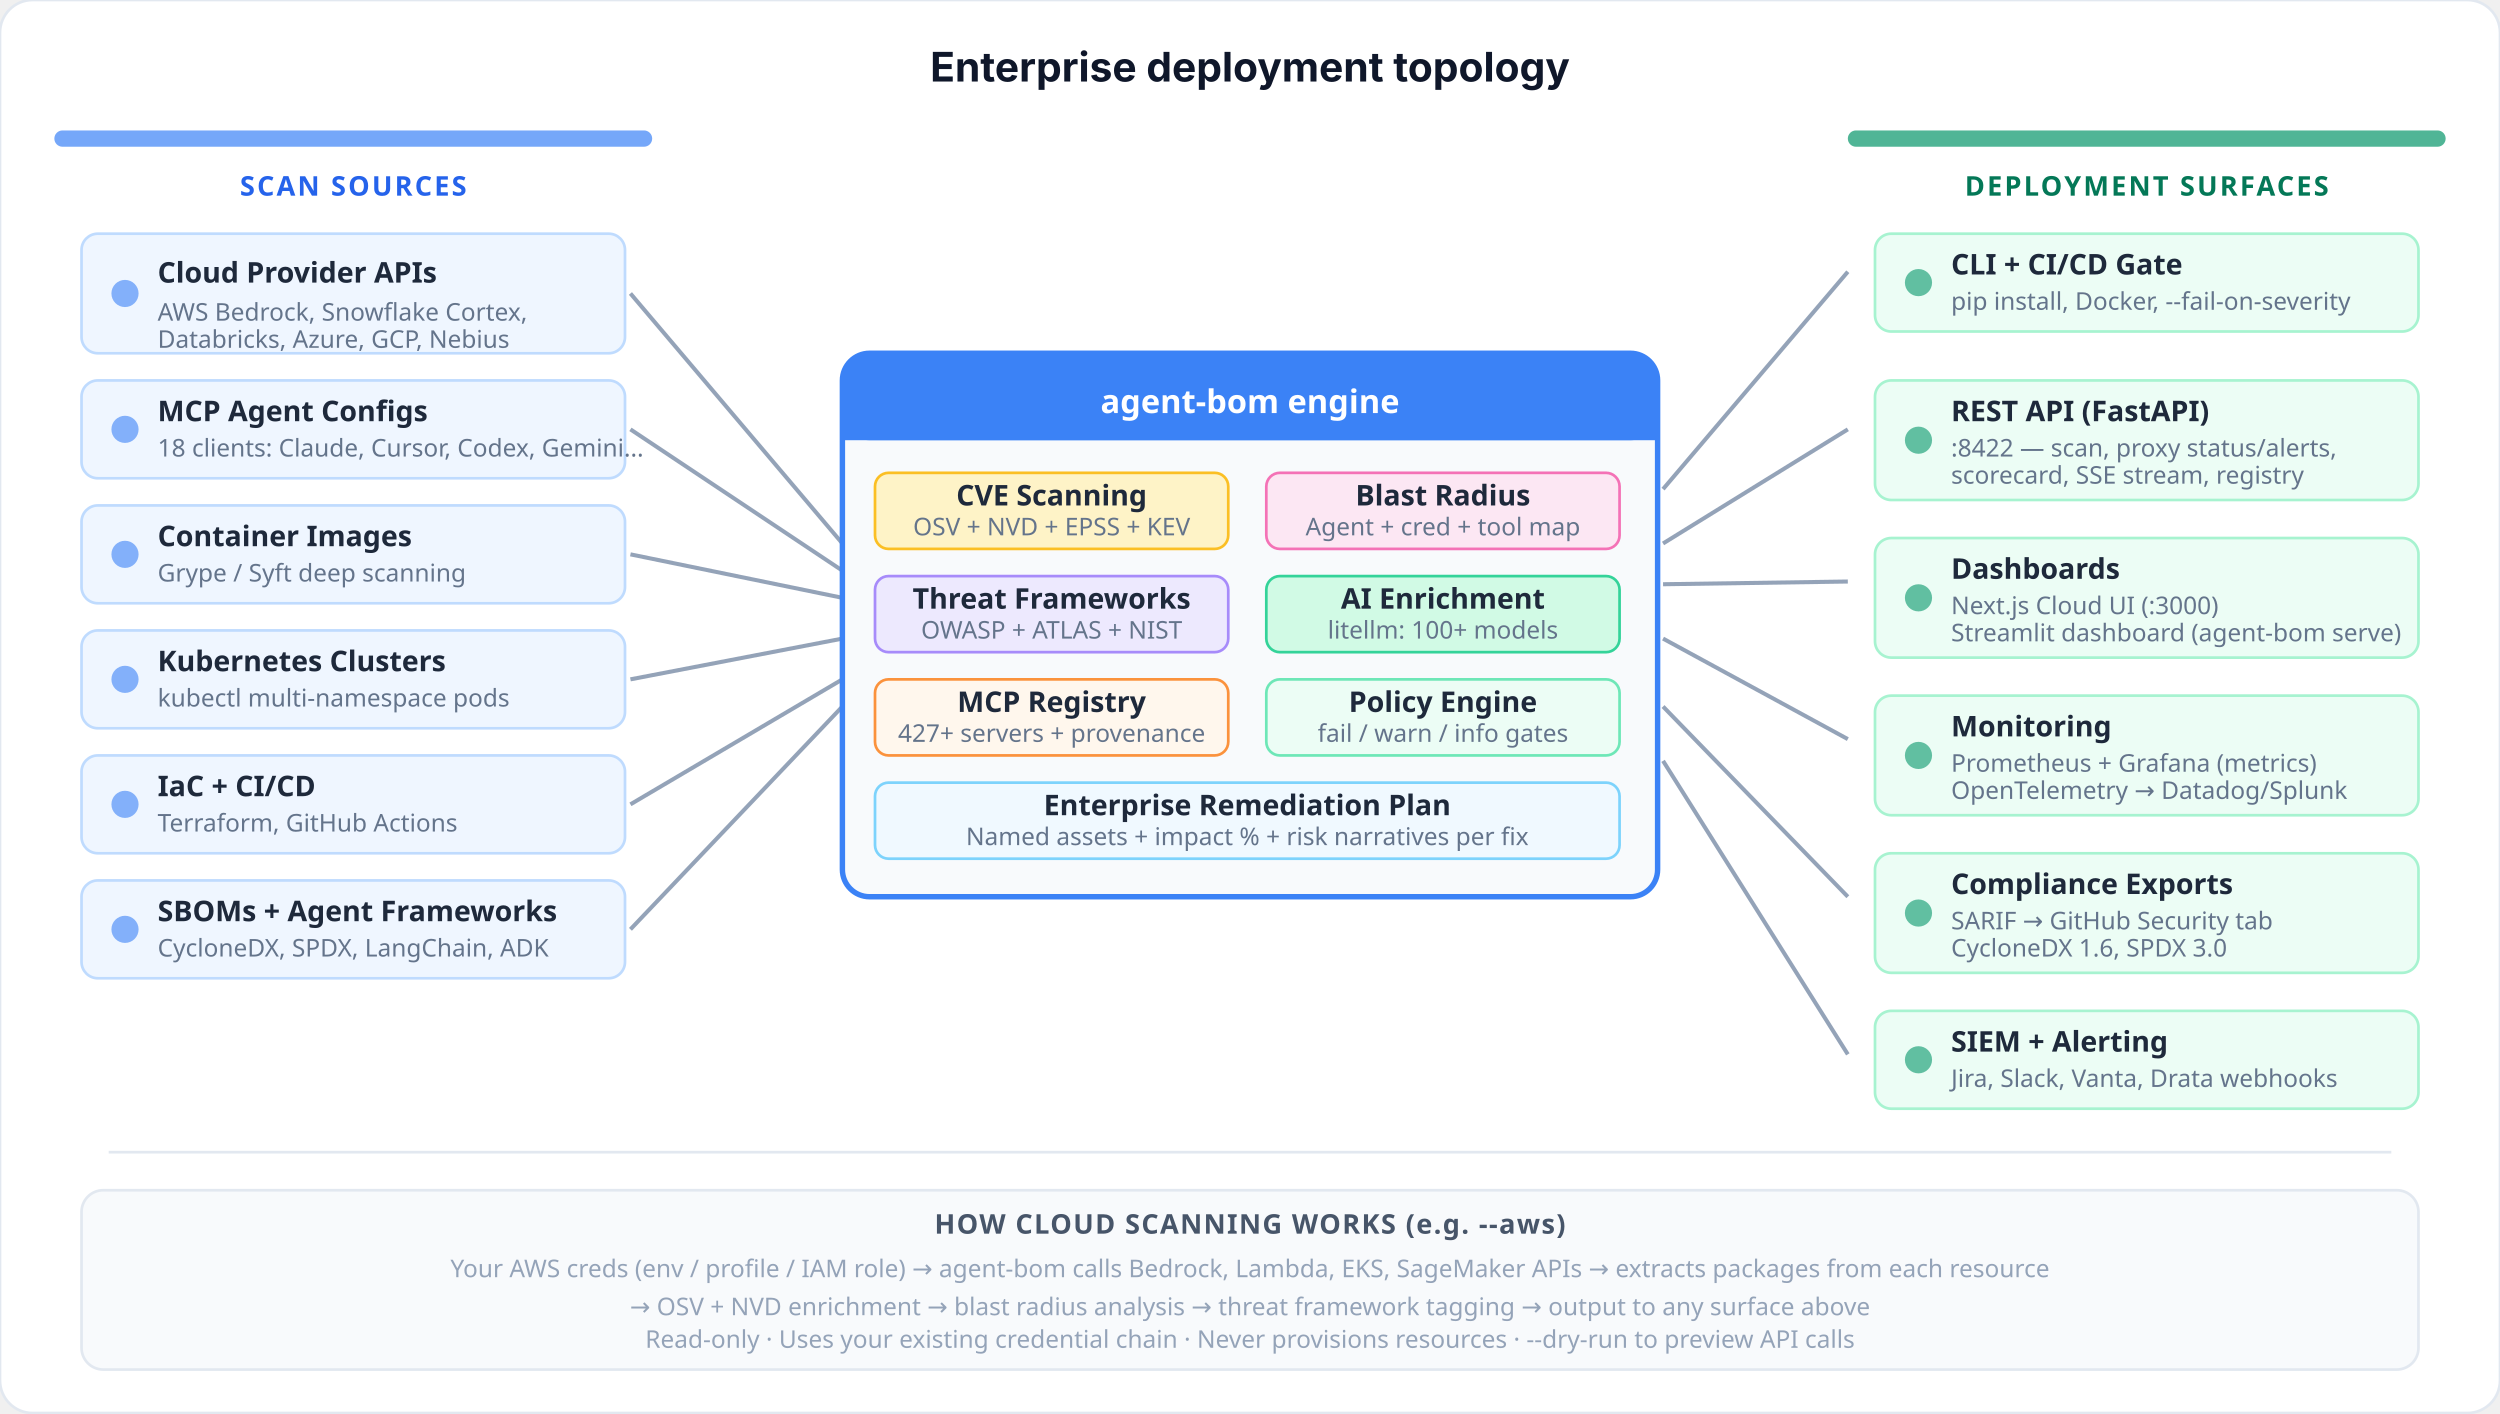
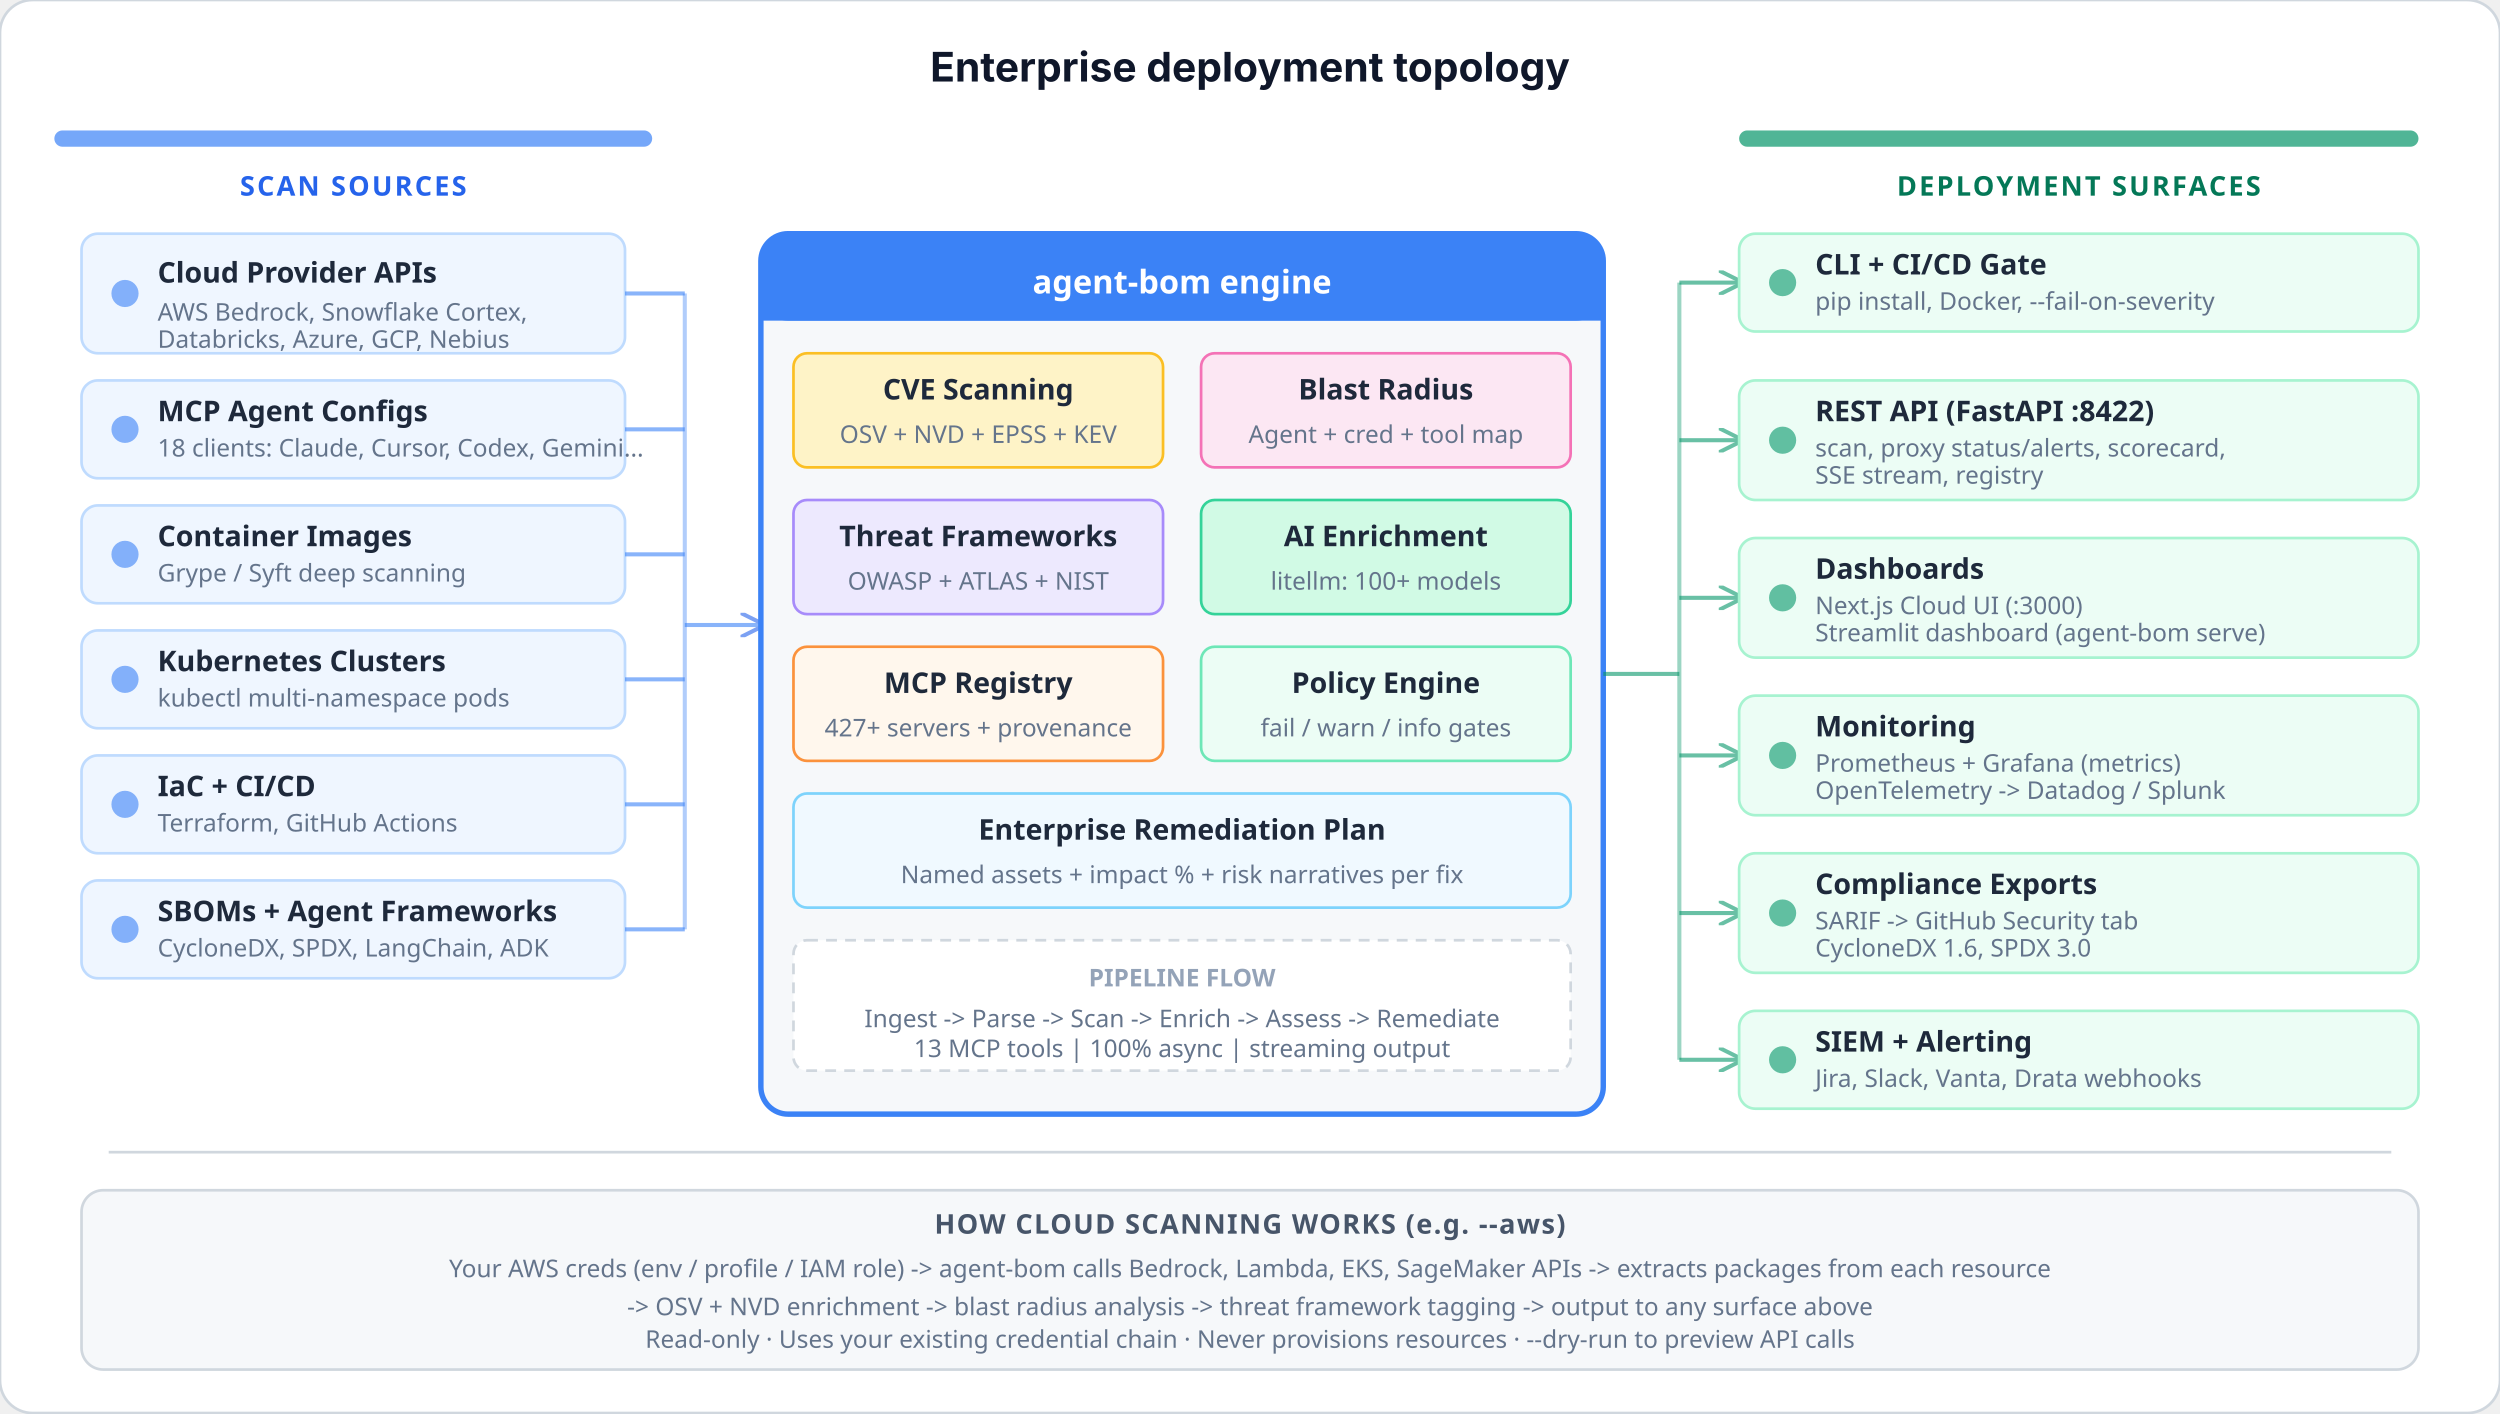
<svg xmlns="http://www.w3.org/2000/svg" viewBox="0 0 920 520" fill="none">
+   <defs>
+     <marker id="arrow-right-blue" markerWidth="6" markerHeight="6" refX="5" refY="3" orient="auto">
+       <path d="M0,0 L6,3 L0,6" fill="none" stroke="#2563eb" stroke-width="1" />
+     </marker>
+     <marker id="arrow-right-green" markerWidth="6" markerHeight="6" refX="5" refY="3" orient="auto">
+       <path d="M0,0 L6,3 L0,6" fill="none" stroke="#059669" stroke-width="1" />
+     </marker>
+   </defs>
  <style>
    .title { font: 700 15px system-ui, -apple-system, sans-serif; fill: #0f172a; }
    .section-label { font: 700 10px system-ui, sans-serif; letter-spacing: 0.08em; }
    .node-label { font: 600 10.5px system-ui, sans-serif; fill: #1e293b; }
    .node-sub { font: 400 9px system-ui, sans-serif; fill: #64748b; }
-     .connector { stroke: #94a3b8; stroke-width: 1.5; fill: none; }
-     .footer { font: 500 9px system-ui, sans-serif; fill: #94a3b8; }
+     .bus-left { stroke: #3b82f6; stroke-width: 1.5; fill: none; opacity: 0.4; }
+     .bus-right { stroke: #059669; stroke-width: 1.5; fill: none; opacity: 0.4; }
+     .conn-left { stroke: #3b82f6; stroke-width: 1.5; fill: none; opacity: 0.6; }
+     .conn-right { stroke: #059669; stroke-width: 1.5; fill: none; opacity: 0.6; }
+     .footer { font: 500 9px system-ui, sans-serif; fill: #64748b; }
  </style>
-   <rect width="920" height="520" rx="12" fill="#ffffff" stroke="#e2e8f0" stroke-width="1" />
+   <rect width="920" height="520" rx="12" fill="#ffffff" stroke="#d0d7de" stroke-width="1" />
  <text x="460" y="30" text-anchor="middle" class="title">Enterprise deployment topology</text>
  <rect x="20" y="48" width="220" height="6" rx="3" fill="#3b82f6" opacity="0.7" />
  <text x="130" y="72" text-anchor="middle" class="section-label" fill="#2563eb">SCAN SOURCES</text>
  <g transform="translate(30, 86)">
    <rect width="200" height="44" rx="6" fill="#eff6ff" stroke="#bfdbfe" stroke-width="1" />
    <circle cx="16" cy="22" r="5" fill="#3b82f6" opacity="0.6" />
    <text x="28" y="18" class="node-label">Cloud Provider APIs</text>
    <text x="28" y="32" class="node-sub">AWS Bedrock, Snowflake Cortex,</text>
    <text x="28" y="42" class="node-sub">Databricks, Azure, GCP, Nebius</text>
  </g>
  <g transform="translate(30, 140)">
    <rect width="200" height="36" rx="6" fill="#eff6ff" stroke="#bfdbfe" stroke-width="1" />
    <circle cx="16" cy="18" r="5" fill="#3b82f6" opacity="0.6" />
    <text x="28" y="15" class="node-label">MCP Agent Configs</text>
    <text x="28" y="28" class="node-sub">18 clients: Claude, Cursor, Codex, Gemini...</text>
  </g>
  <g transform="translate(30, 186)">
    <rect width="200" height="36" rx="6" fill="#eff6ff" stroke="#bfdbfe" stroke-width="1" />
    <circle cx="16" cy="18" r="5" fill="#3b82f6" opacity="0.6" />
    <text x="28" y="15" class="node-label">Container Images</text>
    <text x="28" y="28" class="node-sub">Grype / Syft deep scanning</text>
  </g>
  <g transform="translate(30, 232)">
    <rect width="200" height="36" rx="6" fill="#eff6ff" stroke="#bfdbfe" stroke-width="1" />
    <circle cx="16" cy="18" r="5" fill="#3b82f6" opacity="0.6" />
    <text x="28" y="15" class="node-label">Kubernetes Clusters</text>
    <text x="28" y="28" class="node-sub">kubectl multi-namespace pods</text>
  </g>
  <g transform="translate(30, 278)">
    <rect width="200" height="36" rx="6" fill="#eff6ff" stroke="#bfdbfe" stroke-width="1" />
    <circle cx="16" cy="18" r="5" fill="#3b82f6" opacity="0.6" />
    <text x="28" y="15" class="node-label">IaC + CI/CD</text>
    <text x="28" y="28" class="node-sub">Terraform, GitHub Actions</text>
  </g>
  <g transform="translate(30, 324)">
    <rect width="200" height="36" rx="6" fill="#eff6ff" stroke="#bfdbfe" stroke-width="1" />
    <circle cx="16" cy="18" r="5" fill="#3b82f6" opacity="0.6" />
    <text x="28" y="15" class="node-label">SBOMs + Agent Frameworks</text>
    <text x="28" y="28" class="node-sub">CycloneDX, SPDX, LangChain, ADK</text>
  </g>
  <g>
-     <path d="M232 108 L310 200" class="connector" />
-     <path d="M232 158 L310 210" class="connector" />
-     <path d="M232 204 L310 220" class="connector" />
-     <path d="M232 250 L310 235" class="connector" />
-     <path d="M232 296 L310 250" class="connector" />
-     <path d="M232 342 L310 260" class="connector" />
+     <line x1="230" y1="108" x2="252" y2="108" class="conn-left" />
+     <line x1="230" y1="158" x2="252" y2="158" class="conn-left" />
+     <line x1="230" y1="204" x2="252" y2="204" class="conn-left" />
+     <line x1="230" y1="250" x2="252" y2="250" class="conn-left" />
+     <line x1="230" y1="296" x2="252" y2="296" class="conn-left" />
+     <line x1="230" y1="342" x2="252" y2="342" class="conn-left" />
+     <line x1="252" y1="108" x2="252" y2="342" class="bus-left" />
+     <line x1="252" y1="230" x2="280" y2="230" class="conn-left" marker-end="url(#arrow-right-blue)" />
  </g>
-   <g transform="translate(310, 130)">
-     <rect width="300" height="200" rx="10" fill="#f8fafc" stroke="#3b82f6" stroke-width="2" />
-     <rect width="300" height="32" rx="10" fill="#3b82f6" />
-     <rect y="20" width="300" height="12" fill="#3b82f6" />
-     <text x="150" y="22" text-anchor="middle" font-family="system-ui, sans-serif" font-size="12" font-weight="700" fill="#ffffff">agent-bom engine</text>
+   <g transform="translate(280, 86)">
+     <rect width="310" height="324" rx="10" fill="#f6f8fa" stroke="#3b82f6" stroke-width="2" />
+     <rect width="310" height="32" rx="10" fill="#3b82f6" />
+     <rect y="20" width="310" height="12" fill="#3b82f6" />
+     <text x="155" y="22" text-anchor="middle" font-family="system-ui, sans-serif" font-size="12" font-weight="700" fill="#ffffff">agent-bom engine</text>
    <g transform="translate(12, 44)">
-       <rect width="130" height="28" rx="5" fill="#fef3c7" stroke="#fbbf24" stroke-width="1" />
-       <text x="65" y="12" text-anchor="middle" class="node-label" fill="#92400e">CVE Scanning</text>
-       <text x="65" y="23" text-anchor="middle" class="node-sub" fill="#a16207">OSV + NVD + EPSS + KEV</text>
+       <rect width="136" height="42" rx="5" fill="#fef3c7" stroke="#fbbf24" stroke-width="1" />
+       <text x="68" y="17" text-anchor="middle" class="node-label" fill="#92400e">CVE Scanning</text>
+       <text x="68" y="33" text-anchor="middle" class="node-sub" fill="#a16207">OSV + NVD + EPSS + KEV</text>
    </g>
-     <g transform="translate(156, 44)">
-       <rect width="130" height="28" rx="5" fill="#fce7f3" stroke="#f472b6" stroke-width="1" />
-       <text x="65" y="12" text-anchor="middle" class="node-label" fill="#9d174d">Blast Radius</text>
-       <text x="65" y="23" text-anchor="middle" class="node-sub" fill="#be185d">Agent + cred + tool map</text>
+     <g transform="translate(162, 44)">
+       <rect width="136" height="42" rx="5" fill="#fce7f3" stroke="#f472b6" stroke-width="1" />
+       <text x="68" y="17" text-anchor="middle" class="node-label" fill="#9d174d">Blast Radius</text>
+       <text x="68" y="33" text-anchor="middle" class="node-sub" fill="#be185d">Agent + cred + tool map</text>
    </g>
-     <g transform="translate(12, 82)">
-       <rect width="130" height="28" rx="5" fill="#ede9fe" stroke="#a78bfa" stroke-width="1" />
-       <text x="65" y="12" text-anchor="middle" class="node-label" fill="#5b21b6">Threat Frameworks</text>
-       <text x="65" y="23" text-anchor="middle" class="node-sub" fill="#6d28d9">OWASP + ATLAS + NIST</text>
+     <g transform="translate(12, 98)">
+       <rect width="136" height="42" rx="5" fill="#ede9fe" stroke="#a78bfa" stroke-width="1" />
+       <text x="68" y="17" text-anchor="middle" class="node-label" fill="#5b21b6">Threat Frameworks</text>
+       <text x="68" y="33" text-anchor="middle" class="node-sub" fill="#6d28d9">OWASP + ATLAS + NIST</text>
    </g>
-     <g transform="translate(156, 82)">
-       <rect width="130" height="28" rx="5" fill="#d1fae5" stroke="#34d399" stroke-width="1" />
-       <text x="65" y="12" text-anchor="middle" class="node-label" fill="#065f46">AI Enrichment</text>
-       <text x="65" y="23" text-anchor="middle" class="node-sub" fill="#047857">litellm: 100+ models</text>
+     <g transform="translate(162, 98)">
+       <rect width="136" height="42" rx="5" fill="#d1fae5" stroke="#34d399" stroke-width="1" />
+       <text x="68" y="17" text-anchor="middle" class="node-label" fill="#065f46">AI Enrichment</text>
+       <text x="68" y="33" text-anchor="middle" class="node-sub" fill="#047857">litellm: 100+ models</text>
    </g>
-     <g transform="translate(12, 120)">
-       <rect width="130" height="28" rx="5" fill="#fff7ed" stroke="#fb923c" stroke-width="1" />
-       <text x="65" y="12" text-anchor="middle" class="node-label" fill="#9a3412">MCP Registry</text>
-       <text x="65" y="23" text-anchor="middle" class="node-sub" fill="#c2410c">427+ servers + provenance</text>
+     <g transform="translate(12, 152)">
+       <rect width="136" height="42" rx="5" fill="#fff7ed" stroke="#fb923c" stroke-width="1" />
+       <text x="68" y="17" text-anchor="middle" class="node-label" fill="#9a3412">MCP Registry</text>
+       <text x="68" y="33" text-anchor="middle" class="node-sub" fill="#c2410c">427+ servers + provenance</text>
    </g>
-     <g transform="translate(156, 120)">
-       <rect width="130" height="28" rx="5" fill="#ecfdf5" stroke="#6ee7b7" stroke-width="1" />
-       <text x="65" y="12" text-anchor="middle" class="node-label" fill="#065f46">Policy Engine</text>
-       <text x="65" y="23" text-anchor="middle" class="node-sub" fill="#047857">fail / warn / info gates</text>
+     <g transform="translate(162, 152)">
+       <rect width="136" height="42" rx="5" fill="#ecfdf5" stroke="#6ee7b7" stroke-width="1" />
+       <text x="68" y="17" text-anchor="middle" class="node-label" fill="#065f46">Policy Engine</text>
+       <text x="68" y="33" text-anchor="middle" class="node-sub" fill="#047857">fail / warn / info gates</text>
    </g>
-     <g transform="translate(12, 158)">
-       <rect width="274" height="28" rx="5" fill="#f0f9ff" stroke="#7dd3fc" stroke-width="1" />
-       <text x="137" y="12" text-anchor="middle" class="node-label" fill="#0c4a6e">Enterprise Remediation Plan</text>
-       <text x="137" y="23" text-anchor="middle" class="node-sub" fill="#0369a1">Named assets + impact % + risk narratives per fix</text>
+     <g transform="translate(12, 206)">
+       <rect width="286" height="42" rx="5" fill="#f0f9ff" stroke="#7dd3fc" stroke-width="1" />
+       <text x="143" y="17" text-anchor="middle" class="node-label" fill="#0c4a6e">Enterprise Remediation Plan</text>
+       <text x="143" y="33" text-anchor="middle" class="node-sub" fill="#0369a1">Named assets + impact % + risk narratives per fix</text>
+     </g>
+     <g transform="translate(12, 260)">
+       <rect width="286" height="48" rx="5" fill="#ffffff" stroke="#d0d7de" stroke-width="1" stroke-dasharray="4,3" />
+       <text x="143" y="17" text-anchor="middle" font-family="system-ui, sans-serif" font-size="9" font-weight="600" fill="#94a3b8">PIPELINE FLOW</text>
+       <text x="143" y="32" text-anchor="middle" class="node-sub">Ingest -&gt; Parse -&gt; Scan -&gt; Enrich -&gt; Assess -&gt; Remediate</text>
+       <text x="143" y="43" text-anchor="middle" class="node-sub">13 MCP tools  |  100% async  |  streaming output</text>
    </g>
  </g>
  <g>
-     <path d="M612 180 L680 100" class="connector" />
-     <path d="M612 200 L680 158" class="connector" />
-     <path d="M612 215 L680 214" class="connector" />
-     <path d="M612 235 L680 272" class="connector" />
-     <path d="M612 260 L680 330" class="connector" />
-     <path d="M612 280 L680 388" class="connector" />
+     <line x1="590" y1="248" x2="618" y2="248" class="conn-right" />
+     <line x1="618" y1="104" x2="618" y2="390" class="bus-right" />
+     <line x1="618" y1="104" x2="640" y2="104" class="conn-right" marker-end="url(#arrow-right-green)" />
+     <line x1="618" y1="162" x2="640" y2="162" class="conn-right" marker-end="url(#arrow-right-green)" />
+     <line x1="618" y1="220" x2="640" y2="220" class="conn-right" marker-end="url(#arrow-right-green)" />
+     <line x1="618" y1="278" x2="640" y2="278" class="conn-right" marker-end="url(#arrow-right-green)" />
+     <line x1="618" y1="336" x2="640" y2="336" class="conn-right" marker-end="url(#arrow-right-green)" />
+     <line x1="618" y1="390" x2="640" y2="390" class="conn-right" marker-end="url(#arrow-right-green)" />
  </g>
-   <rect x="680" y="48" width="220" height="6" rx="3" fill="#059669" opacity="0.7" />
-   <text x="790" y="72" text-anchor="middle" class="section-label" fill="#047857">DEPLOYMENT SURFACES</text>
-   <g transform="translate(690, 86)">
-     <rect width="200" height="36" rx="6" fill="#ecfdf5" stroke="#a7f3d0" stroke-width="1" />
+   <rect x="640" y="48" width="250" height="6" rx="3" fill="#059669" opacity="0.7" />
+   <text x="765" y="72" text-anchor="middle" class="section-label" fill="#047857">DEPLOYMENT SURFACES</text>
+   <g transform="translate(640, 86)">
+     <rect width="250" height="36" rx="6" fill="#ecfdf5" stroke="#a7f3d0" stroke-width="1" />
    <circle cx="16" cy="18" r="5" fill="#059669" opacity="0.6" />
    <text x="28" y="15" class="node-label">CLI + CI/CD Gate</text>
    <text x="28" y="28" class="node-sub">pip install, Docker, --fail-on-severity</text>
  </g>
-   <g transform="translate(690, 140)">
-     <rect width="200" height="44" rx="6" fill="#ecfdf5" stroke="#a7f3d0" stroke-width="1" />
+   <g transform="translate(640, 140)">
+     <rect width="250" height="44" rx="6" fill="#ecfdf5" stroke="#a7f3d0" stroke-width="1" />
    <circle cx="16" cy="22" r="5" fill="#059669" opacity="0.6" />
-     <text x="28" y="15" class="node-label">REST API (FastAPI)</text>
-     <text x="28" y="28" class="node-sub">:8422 — scan, proxy status/alerts,</text>
-     <text x="28" y="38" class="node-sub">scorecard, SSE stream, registry</text>
+     <text x="28" y="15" class="node-label">REST API (FastAPI :8422)</text>
+     <text x="28" y="28" class="node-sub">scan, proxy status/alerts, scorecard,</text>
+     <text x="28" y="38" class="node-sub">SSE stream, registry</text>
  </g>
-   <g transform="translate(690, 198)">
-     <rect width="200" height="44" rx="6" fill="#ecfdf5" stroke="#a7f3d0" stroke-width="1" />
+   <g transform="translate(640, 198)">
+     <rect width="250" height="44" rx="6" fill="#ecfdf5" stroke="#a7f3d0" stroke-width="1" />
    <circle cx="16" cy="22" r="5" fill="#059669" opacity="0.6" />
    <text x="28" y="15" class="node-label">Dashboards</text>
    <text x="28" y="28" class="node-sub">Next.js Cloud UI (:3000)</text>
    <text x="28" y="38" class="node-sub">Streamlit dashboard (agent-bom serve)</text>
  </g>
-   <g transform="translate(690, 256)">
-     <rect width="200" height="44" rx="6" fill="#ecfdf5" stroke="#a7f3d0" stroke-width="1" />
+   <g transform="translate(640, 256)">
+     <rect width="250" height="44" rx="6" fill="#ecfdf5" stroke="#a7f3d0" stroke-width="1" />
    <circle cx="16" cy="22" r="5" fill="#059669" opacity="0.6" />
    <text x="28" y="15" class="node-label">Monitoring</text>
    <text x="28" y="28" class="node-sub">Prometheus + Grafana (metrics)</text>
-     <text x="28" y="38" class="node-sub">OpenTelemetry → Datadog/Splunk</text>
+     <text x="28" y="38" class="node-sub">OpenTelemetry -&gt; Datadog / Splunk</text>
  </g>
-   <g transform="translate(690, 314)">
-     <rect width="200" height="44" rx="6" fill="#ecfdf5" stroke="#a7f3d0" stroke-width="1" />
+   <g transform="translate(640, 314)">
+     <rect width="250" height="44" rx="6" fill="#ecfdf5" stroke="#a7f3d0" stroke-width="1" />
    <circle cx="16" cy="22" r="5" fill="#059669" opacity="0.6" />
    <text x="28" y="15" class="node-label">Compliance Exports</text>
-     <text x="28" y="28" class="node-sub">SARIF → GitHub Security tab</text>
+     <text x="28" y="28" class="node-sub">SARIF -&gt; GitHub Security tab</text>
    <text x="28" y="38" class="node-sub">CycloneDX 1.6, SPDX 3.0</text>
  </g>
-   <g transform="translate(690, 372)">
-     <rect width="200" height="36" rx="6" fill="#ecfdf5" stroke="#a7f3d0" stroke-width="1" />
+   <g transform="translate(640, 372)">
+     <rect width="250" height="36" rx="6" fill="#ecfdf5" stroke="#a7f3d0" stroke-width="1" />
    <circle cx="16" cy="18" r="5" fill="#059669" opacity="0.6" />
    <text x="28" y="15" class="node-label">SIEM + Alerting</text>
    <text x="28" y="28" class="node-sub">Jira, Slack, Vanta, Drata webhooks</text>
  </g>
-   <line x1="40" y1="424" x2="880" y2="424" stroke="#e2e8f0" stroke-width="1" />
+   <line x1="40" y1="424" x2="880" y2="424" stroke="#d0d7de" stroke-width="1" />
  <g transform="translate(30, 438)">
-     <rect width="860" height="66" rx="8" fill="#f8fafc" stroke="#e2e8f0" stroke-width="1" />
+     <rect width="860" height="66" rx="8" fill="#f6f8fa" stroke="#d0d7de" stroke-width="1" />
    <text x="430" y="16" text-anchor="middle" font-family="system-ui, sans-serif" font-size="10" font-weight="700" fill="#475569" letter-spacing="0.05em">HOW CLOUD SCANNING WORKS (e.g. --aws)</text>
-     <text x="430" y="32" text-anchor="middle" class="footer" fill="#64748b">Your AWS creds (env / profile / IAM role)  →  agent-bom calls Bedrock, Lambda, EKS, SageMaker APIs  →  extracts packages from each resource</text>
-     <text x="430" y="46" text-anchor="middle" class="footer" fill="#64748b">→  OSV + NVD enrichment  →  blast radius analysis  →  threat framework tagging  →  output to any surface above</text>
+     <text x="430" y="32" text-anchor="middle" class="footer" fill="#64748b">Your AWS creds (env / profile / IAM role)  -&gt;  agent-bom calls Bedrock, Lambda, EKS, SageMaker APIs  -&gt;  extracts packages from each resource</text>
+     <text x="430" y="46" text-anchor="middle" class="footer" fill="#64748b">-&gt;  OSV + NVD enrichment  -&gt;  blast radius analysis  -&gt;  threat framework tagging  -&gt;  output to any surface above</text>
    <text x="430" y="58" text-anchor="middle" class="footer" fill="#94a3b8">Read-only  ·  Uses your existing credential chain  ·  Never provisions resources  ·  --dry-run to preview API calls</text>
  </g>
</svg>
